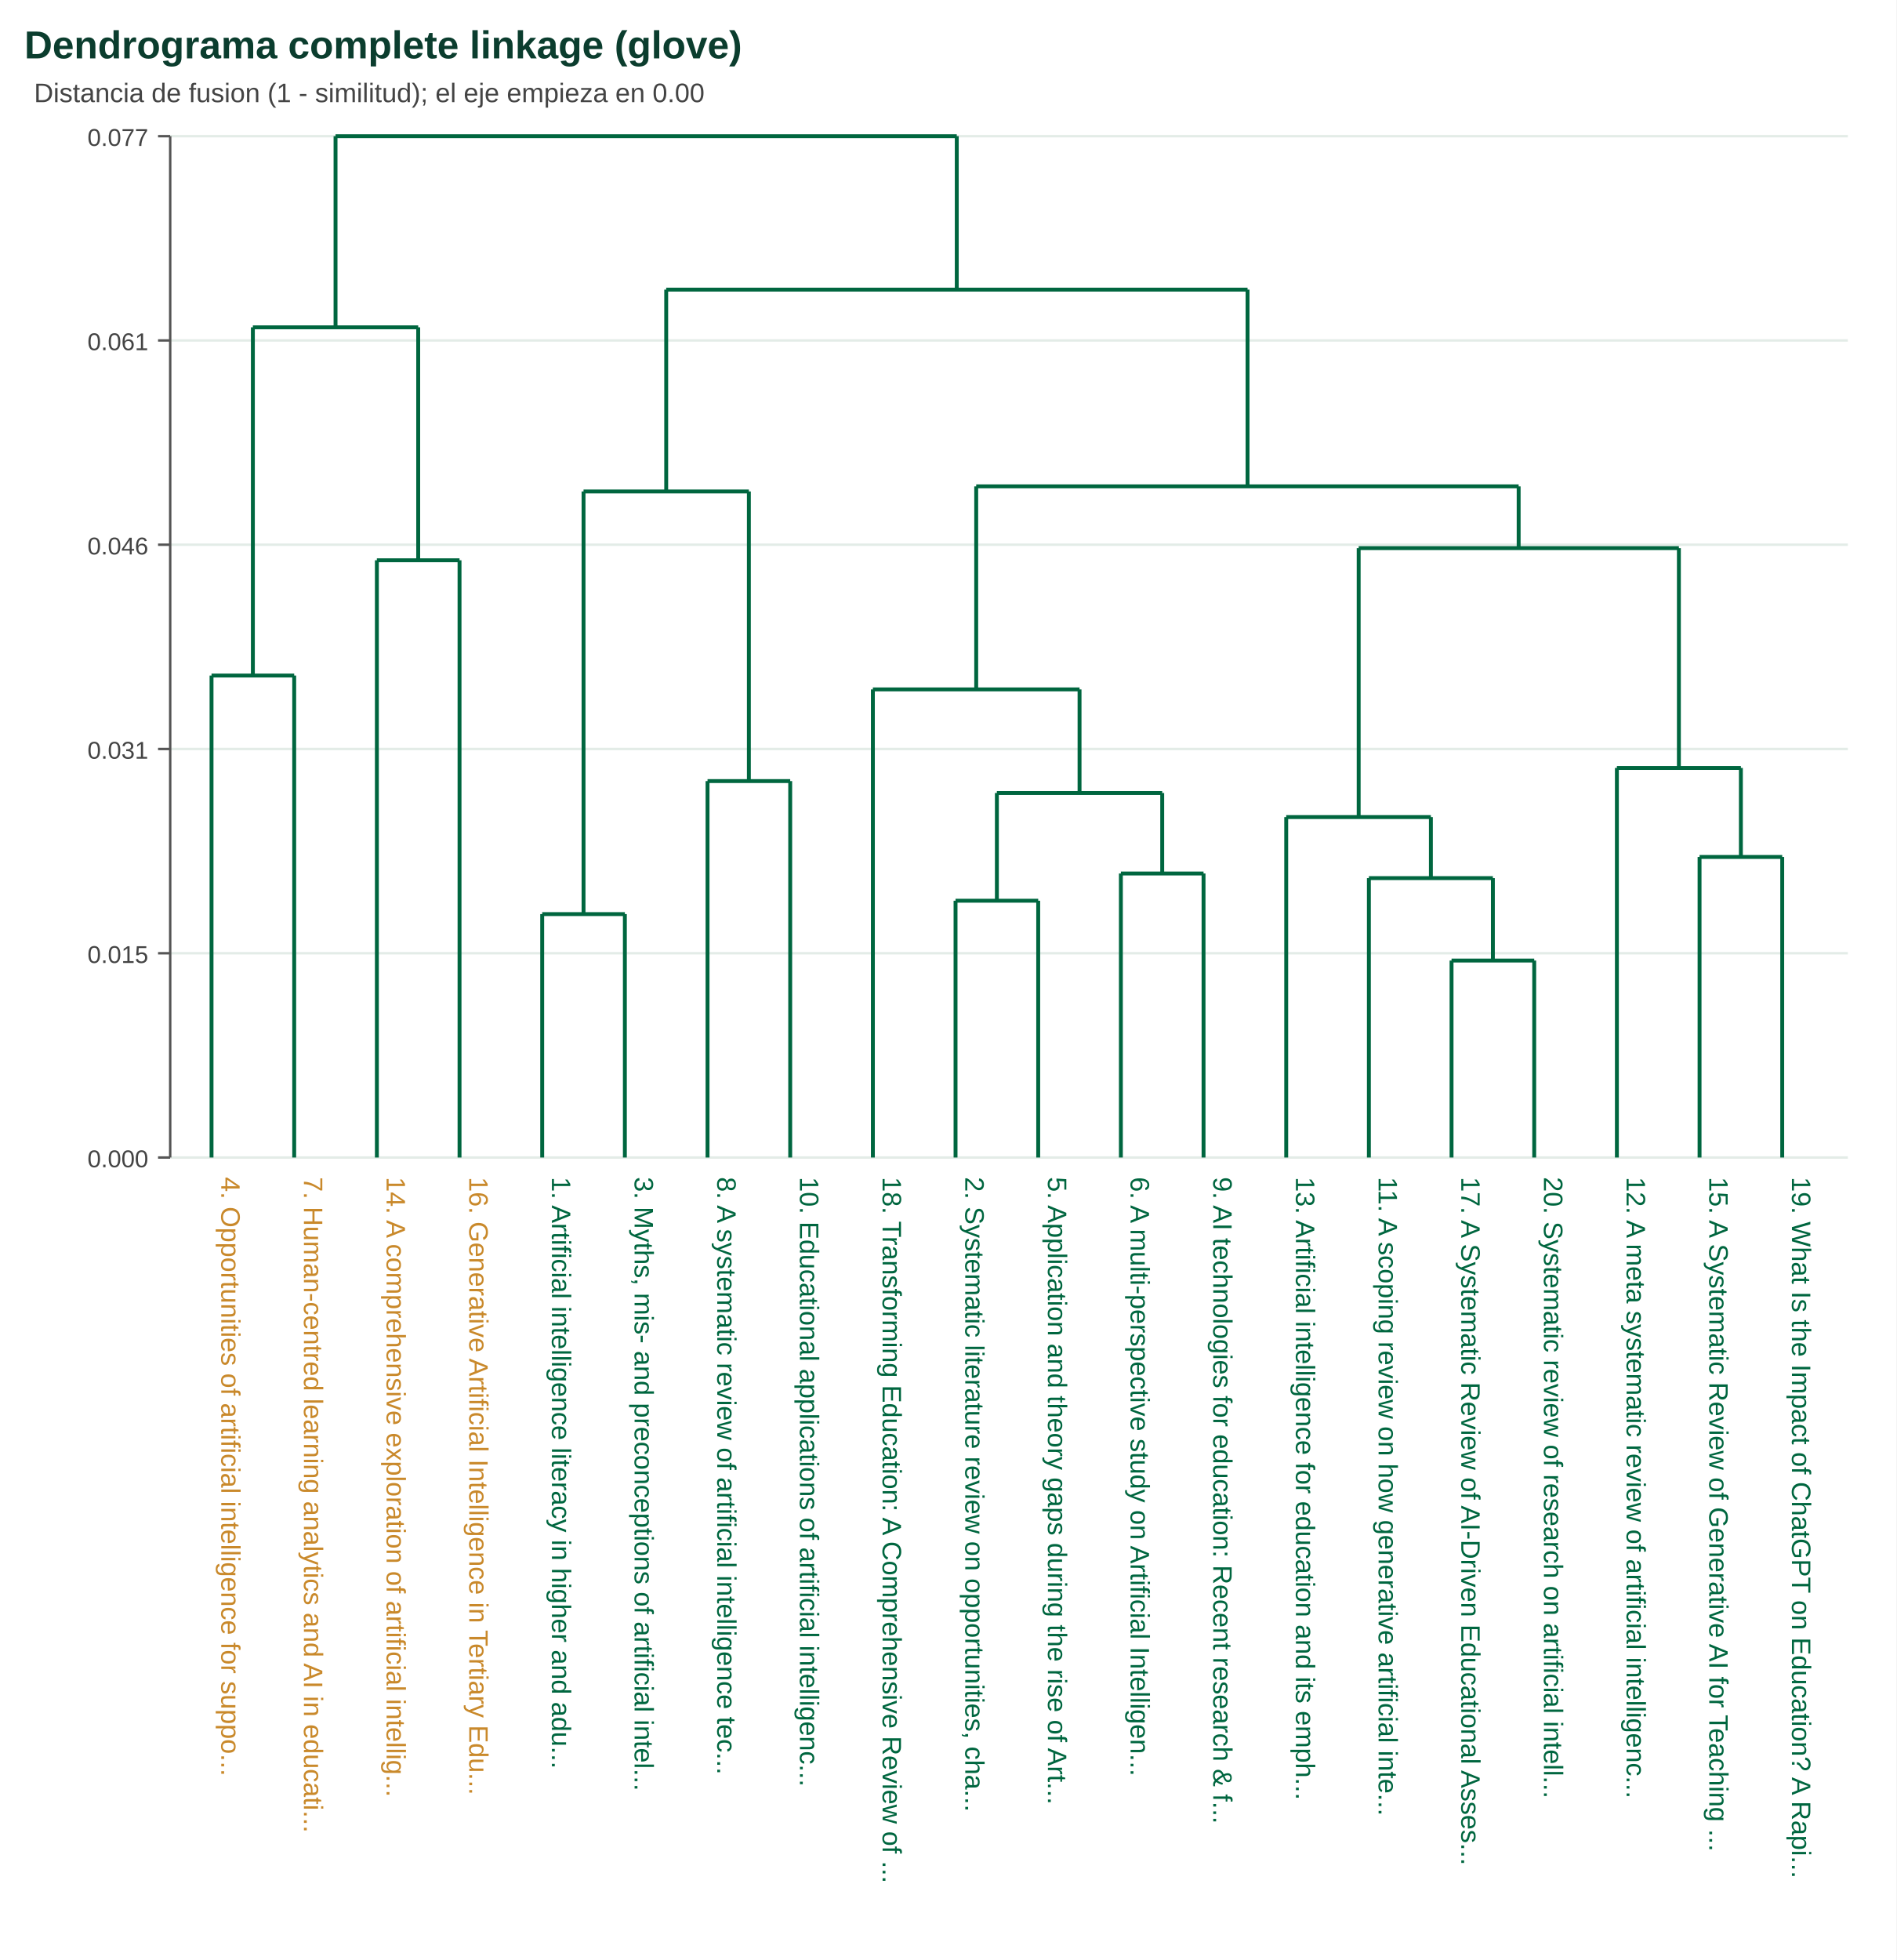
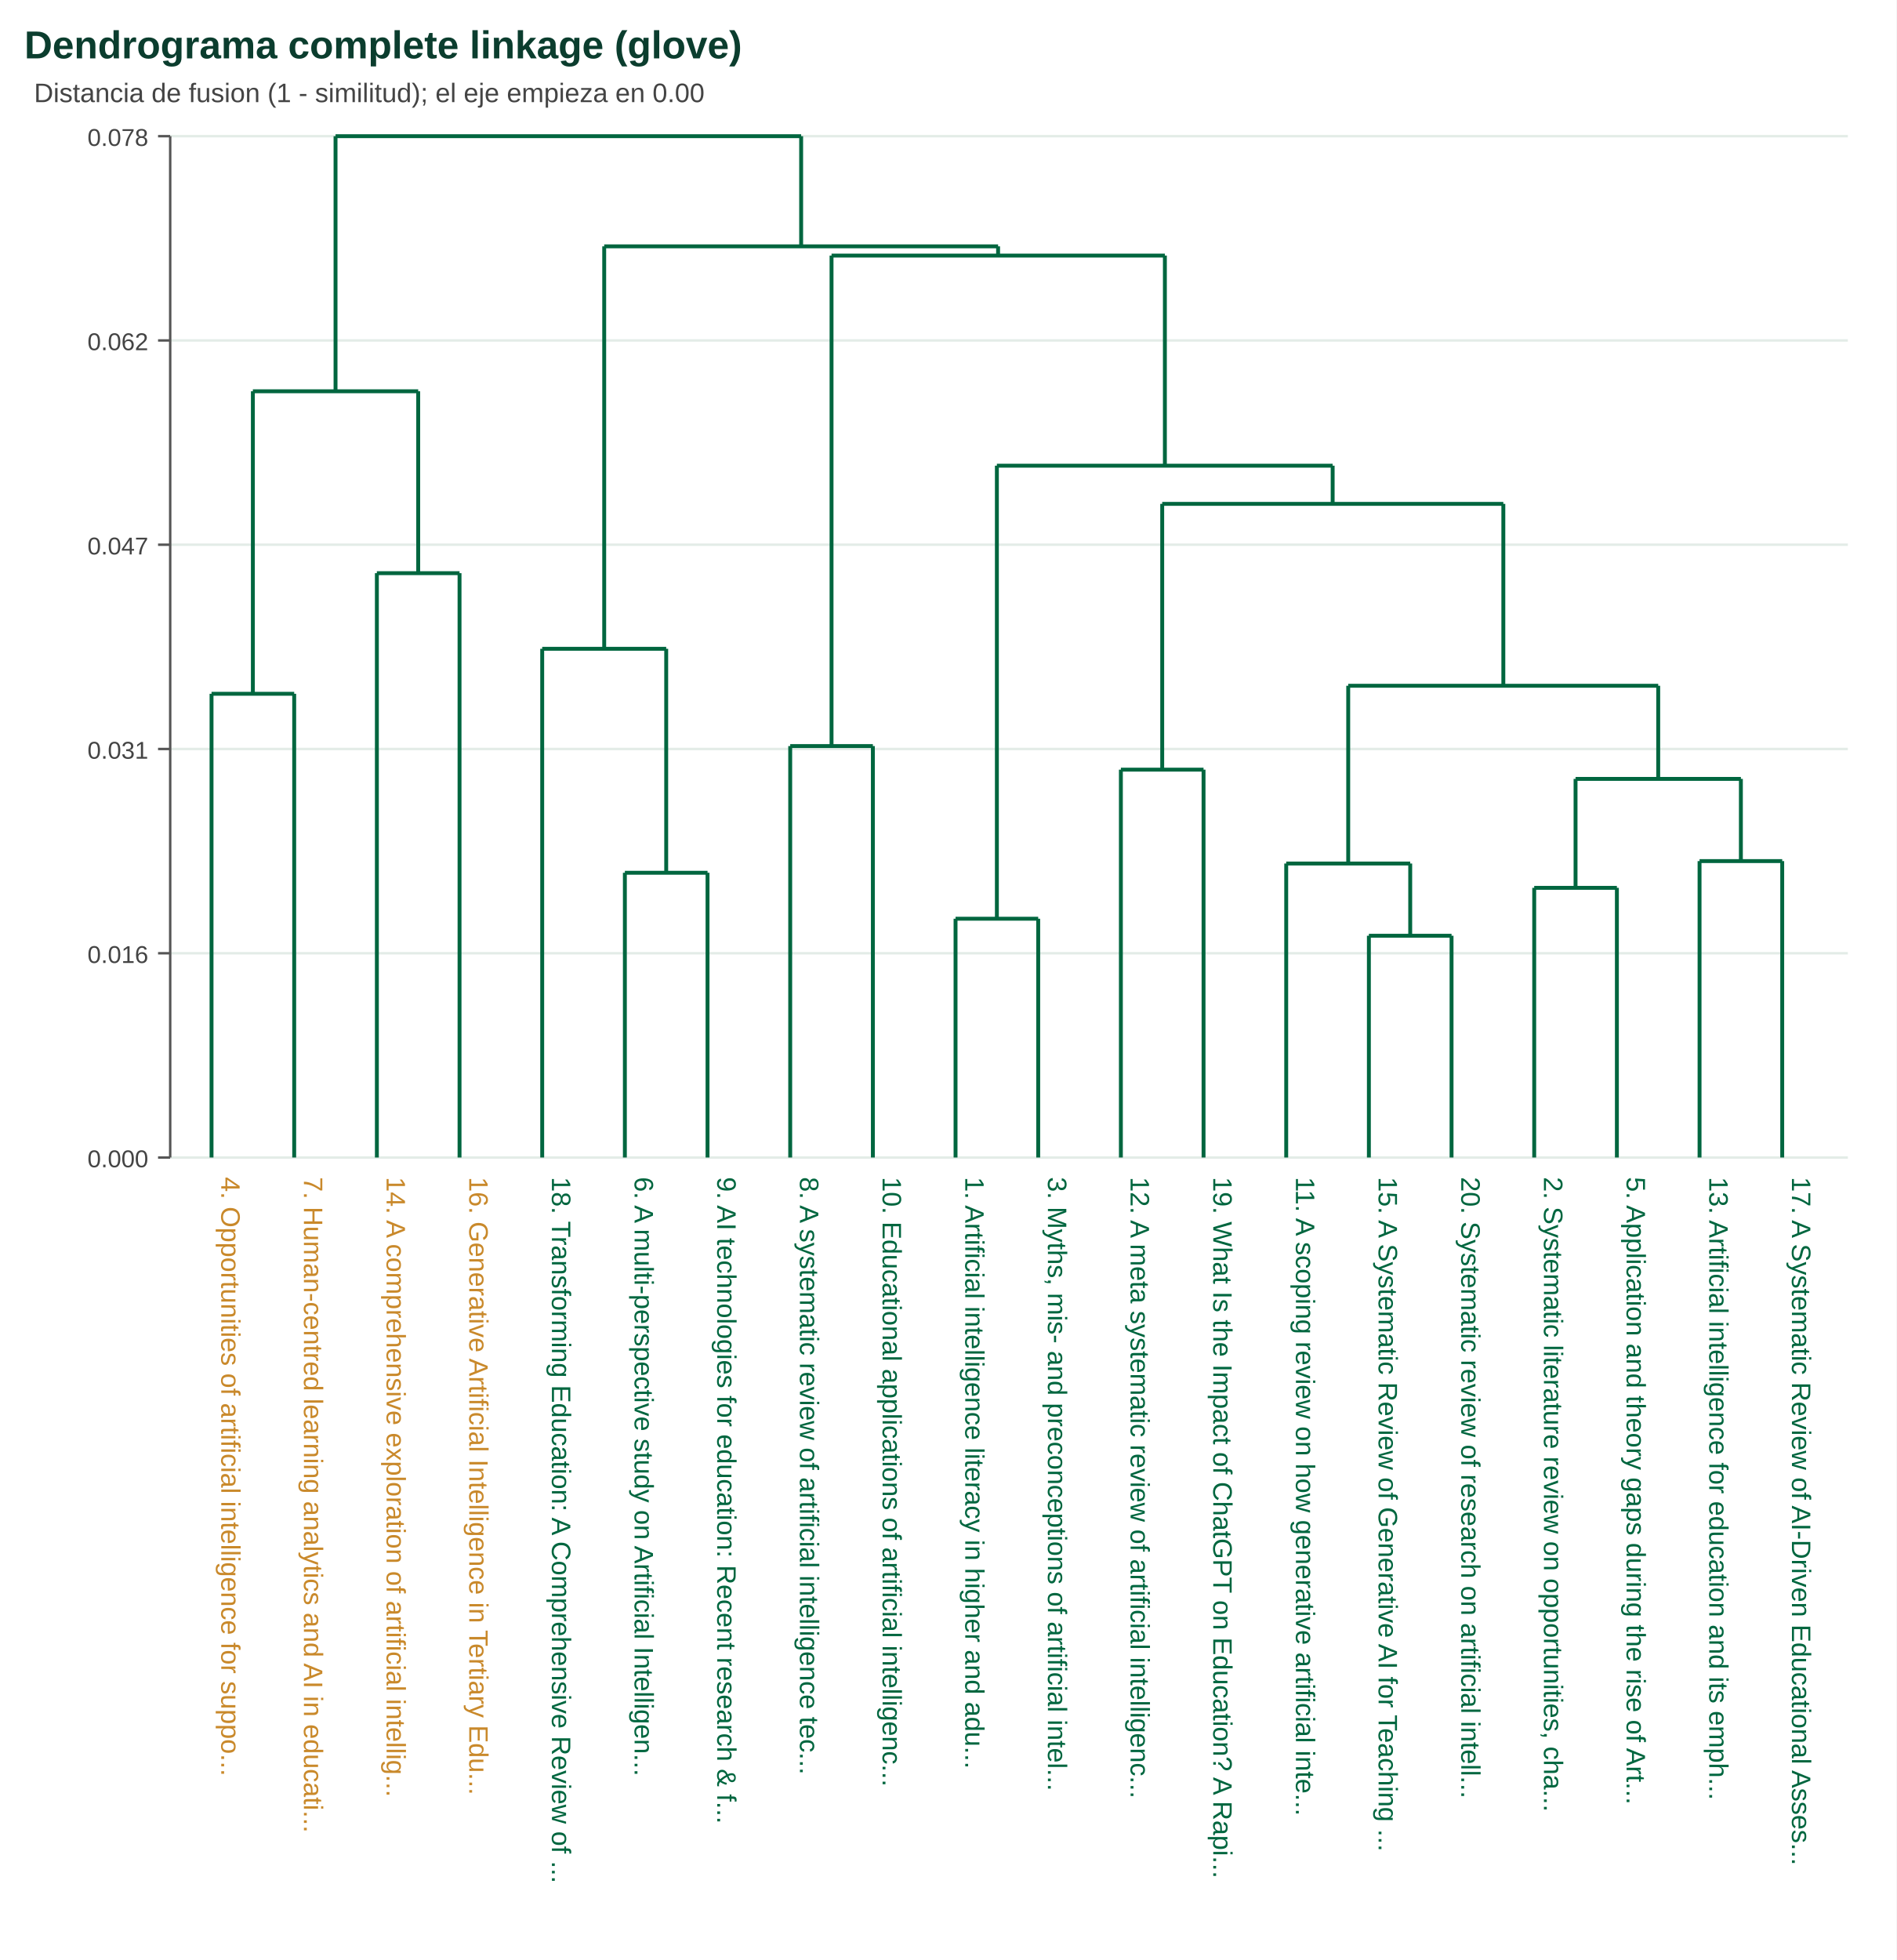
<svg xmlns="http://www.w3.org/2000/svg" width="780" height="806" viewBox="0 0 780 806" font-family="Arial, sans-serif">
  <rect width="100%" height="100%" fill="#ffffff" />
  <text x="10" y="24" font-size="16" font-weight="bold" fill="#0B3D2E">Dendrograma complete linkage (glove)</text>
  <line x1="65.0" y1="476.0" x2="70.0" y2="476.0" stroke="#555" stroke-width="1.0" />
  <line x1="70.0" y1="476.0" x2="760.0" y2="476.0" stroke="#e3ece7" stroke-width="1.0" />
  <text x="61" y="480.0" font-size="10" text-anchor="end" fill="#444">0.000</text>
  <line x1="65.0" y1="392.0" x2="70.0" y2="392.0" stroke="#555" stroke-width="1.0" />
  <line x1="70.0" y1="392.0" x2="760.0" y2="392.0" stroke="#e3ece7" stroke-width="1.0" />
-   <text x="61" y="396.0" font-size="10" text-anchor="end" fill="#444">0.015</text>
+   <text x="61" y="396.0" font-size="10" text-anchor="end" fill="#444">0.016</text>
  <line x1="65.0" y1="308.0" x2="70.0" y2="308.0" stroke="#555" stroke-width="1.0" />
  <line x1="70.0" y1="308.0" x2="760.0" y2="308.0" stroke="#e3ece7" stroke-width="1.0" />
  <text x="61" y="312.0" font-size="10" text-anchor="end" fill="#444">0.031</text>
  <line x1="65.0" y1="224.0" x2="70.0" y2="224.0" stroke="#555" stroke-width="1.0" />
  <line x1="70.0" y1="224.0" x2="760.0" y2="224.0" stroke="#e3ece7" stroke-width="1.0" />
-   <text x="61" y="228.0" font-size="10" text-anchor="end" fill="#444">0.046</text>
+   <text x="61" y="228.0" font-size="10" text-anchor="end" fill="#444">0.047</text>
  <line x1="65.0" y1="140.0" x2="70.0" y2="140.0" stroke="#555" stroke-width="1.0" />
  <line x1="70.0" y1="140.0" x2="760.0" y2="140.0" stroke="#e3ece7" stroke-width="1.0" />
-   <text x="61" y="144.0" font-size="10" text-anchor="end" fill="#444">0.061</text>
+   <text x="61" y="144.0" font-size="10" text-anchor="end" fill="#444">0.062</text>
  <line x1="65.0" y1="56.0" x2="70.0" y2="56.0" stroke="#555" stroke-width="1.0" />
  <line x1="70.0" y1="56.0" x2="760.0" y2="56.0" stroke="#e3ece7" stroke-width="1.0" />
-   <text x="61" y="60.0" font-size="10" text-anchor="end" fill="#444">0.077</text>
+   <text x="61" y="60.0" font-size="10" text-anchor="end" fill="#444">0.078</text>
  <line x1="70.0" y1="56.0" x2="70.0" y2="476.0" stroke="#555" stroke-width="1.0" />
-   <line x1="597.0" y1="476.0" x2="597.0" y2="395.0" stroke="#00663F" stroke-width="1.6" />
-   <line x1="631.0" y1="476.0" x2="631.0" y2="395.0" stroke="#00663F" stroke-width="1.6" />
-   <line x1="597.0" y1="395.0" x2="631.0" y2="395.0" stroke="#00663F" stroke-width="1.6" />
-   <line x1="223.0" y1="476.0" x2="223.0" y2="375.9" stroke="#00663F" stroke-width="1.6" />
-   <line x1="257.0" y1="476.0" x2="257.0" y2="375.9" stroke="#00663F" stroke-width="1.6" />
-   <line x1="223.0" y1="375.9" x2="257.0" y2="375.9" stroke="#00663F" stroke-width="1.6" />
-   <line x1="393.0" y1="476.0" x2="393.0" y2="370.4" stroke="#00663F" stroke-width="1.6" />
-   <line x1="427.0" y1="476.0" x2="427.0" y2="370.4" stroke="#00663F" stroke-width="1.6" />
-   <line x1="393.0" y1="370.4" x2="427.0" y2="370.4" stroke="#00663F" stroke-width="1.6" />
-   <line x1="563.0" y1="476.0" x2="563.0" y2="361.1" stroke="#00663F" stroke-width="1.6" />
-   <line x1="614.0" y1="395.0" x2="614.0" y2="361.1" stroke="#00663F" stroke-width="1.6" />
-   <line x1="563.0" y1="361.1" x2="614.0" y2="361.1" stroke="#00663F" stroke-width="1.6" />
-   <line x1="461.0" y1="476.0" x2="461.0" y2="359.2" stroke="#00663F" stroke-width="1.6" />
-   <line x1="495.0" y1="476.0" x2="495.0" y2="359.2" stroke="#00663F" stroke-width="1.6" />
-   <line x1="461.0" y1="359.2" x2="495.0" y2="359.2" stroke="#00663F" stroke-width="1.6" />
-   <line x1="699.0" y1="476.0" x2="699.0" y2="352.4" stroke="#00663F" stroke-width="1.6" />
-   <line x1="733.0" y1="476.0" x2="733.0" y2="352.4" stroke="#00663F" stroke-width="1.6" />
-   <line x1="699.0" y1="352.4" x2="733.0" y2="352.4" stroke="#00663F" stroke-width="1.6" />
-   <line x1="529.0" y1="476.0" x2="529.0" y2="336.0" stroke="#00663F" stroke-width="1.6" />
-   <line x1="588.5" y1="361.1" x2="588.5" y2="336.0" stroke="#00663F" stroke-width="1.6" />
-   <line x1="529.0" y1="336.0" x2="588.5" y2="336.0" stroke="#00663F" stroke-width="1.6" />
-   <line x1="410.0" y1="370.4" x2="410.0" y2="326.1" stroke="#00663F" stroke-width="1.6" />
-   <line x1="478.0" y1="359.2" x2="478.0" y2="326.1" stroke="#00663F" stroke-width="1.6" />
-   <line x1="410.0" y1="326.1" x2="478.0" y2="326.1" stroke="#00663F" stroke-width="1.6" />
-   <line x1="291.0" y1="476.0" x2="291.0" y2="321.2" stroke="#00663F" stroke-width="1.6" />
-   <line x1="325.0" y1="476.0" x2="325.0" y2="321.2" stroke="#00663F" stroke-width="1.6" />
-   <line x1="291.0" y1="321.2" x2="325.0" y2="321.2" stroke="#00663F" stroke-width="1.6" />
-   <line x1="665.0" y1="476.0" x2="665.0" y2="315.8" stroke="#00663F" stroke-width="1.6" />
-   <line x1="716.0" y1="352.4" x2="716.0" y2="315.8" stroke="#00663F" stroke-width="1.6" />
-   <line x1="665.0" y1="315.8" x2="716.0" y2="315.8" stroke="#00663F" stroke-width="1.6" />
-   <line x1="359.0" y1="476.0" x2="359.0" y2="283.5" stroke="#00663F" stroke-width="1.6" />
-   <line x1="444.0" y1="326.1" x2="444.0" y2="283.5" stroke="#00663F" stroke-width="1.6" />
-   <line x1="359.0" y1="283.5" x2="444.0" y2="283.5" stroke="#00663F" stroke-width="1.6" />
-   <line x1="87.0" y1="476.0" x2="87.0" y2="277.8" stroke="#00663F" stroke-width="1.6" />
-   <line x1="121.0" y1="476.0" x2="121.0" y2="277.8" stroke="#00663F" stroke-width="1.6" />
-   <line x1="87.0" y1="277.8" x2="121.0" y2="277.8" stroke="#00663F" stroke-width="1.6" />
-   <line x1="155.0" y1="476.0" x2="155.0" y2="230.4" stroke="#00663F" stroke-width="1.6" />
-   <line x1="189.0" y1="476.0" x2="189.0" y2="230.4" stroke="#00663F" stroke-width="1.6" />
-   <line x1="155.0" y1="230.4" x2="189.0" y2="230.4" stroke="#00663F" stroke-width="1.6" />
-   <line x1="558.8" y1="336.0" x2="558.8" y2="225.4" stroke="#00663F" stroke-width="1.6" />
-   <line x1="690.5" y1="315.8" x2="690.5" y2="225.4" stroke="#00663F" stroke-width="1.6" />
-   <line x1="558.8" y1="225.4" x2="690.5" y2="225.4" stroke="#00663F" stroke-width="1.6" />
-   <line x1="240.0" y1="375.9" x2="240.0" y2="202.1" stroke="#00663F" stroke-width="1.6" />
-   <line x1="308.0" y1="321.2" x2="308.0" y2="202.1" stroke="#00663F" stroke-width="1.6" />
-   <line x1="240.0" y1="202.1" x2="308.0" y2="202.1" stroke="#00663F" stroke-width="1.6" />
-   <line x1="401.5" y1="283.5" x2="401.5" y2="200.0" stroke="#00663F" stroke-width="1.6" />
-   <line x1="624.6" y1="225.4" x2="624.6" y2="200.0" stroke="#00663F" stroke-width="1.6" />
-   <line x1="401.5" y1="200.0" x2="624.6" y2="200.0" stroke="#00663F" stroke-width="1.6" />
-   <line x1="104.0" y1="277.8" x2="104.0" y2="134.6" stroke="#00663F" stroke-width="1.6" />
-   <line x1="172.0" y1="230.4" x2="172.0" y2="134.6" stroke="#00663F" stroke-width="1.6" />
-   <line x1="104.0" y1="134.6" x2="172.0" y2="134.6" stroke="#00663F" stroke-width="1.6" />
-   <line x1="274.0" y1="202.1" x2="274.0" y2="119.1" stroke="#00663F" stroke-width="1.6" />
-   <line x1="513.1" y1="200.0" x2="513.1" y2="119.1" stroke="#00663F" stroke-width="1.6" />
-   <line x1="274.0" y1="119.1" x2="513.1" y2="119.1" stroke="#00663F" stroke-width="1.6" />
-   <line x1="138.0" y1="134.6" x2="138.0" y2="56.0" stroke="#00663F" stroke-width="1.6" />
-   <line x1="393.5" y1="119.1" x2="393.5" y2="56.0" stroke="#00663F" stroke-width="1.6" />
-   <line x1="138.0" y1="56.0" x2="393.5" y2="56.0" stroke="#00663F" stroke-width="1.6" />
+   <line x1="563.0" y1="476.0" x2="563.0" y2="384.8" stroke="#00663F" stroke-width="1.6" />
+   <line x1="597.0" y1="476.0" x2="597.0" y2="384.8" stroke="#00663F" stroke-width="1.6" />
+   <line x1="563.0" y1="384.8" x2="597.0" y2="384.8" stroke="#00663F" stroke-width="1.6" />
+   <line x1="393.0" y1="476.0" x2="393.0" y2="377.8" stroke="#00663F" stroke-width="1.6" />
+   <line x1="427.0" y1="476.0" x2="427.0" y2="377.8" stroke="#00663F" stroke-width="1.6" />
+   <line x1="393.0" y1="377.8" x2="427.0" y2="377.8" stroke="#00663F" stroke-width="1.6" />
+   <line x1="631.0" y1="476.0" x2="631.0" y2="365.1" stroke="#00663F" stroke-width="1.6" />
+   <line x1="665.0" y1="476.0" x2="665.0" y2="365.1" stroke="#00663F" stroke-width="1.6" />
+   <line x1="631.0" y1="365.1" x2="665.0" y2="365.1" stroke="#00663F" stroke-width="1.6" />
+   <line x1="257.0" y1="476.0" x2="257.0" y2="358.9" stroke="#00663F" stroke-width="1.6" />
+   <line x1="291.0" y1="476.0" x2="291.0" y2="358.9" stroke="#00663F" stroke-width="1.6" />
+   <line x1="257.0" y1="358.9" x2="291.0" y2="358.9" stroke="#00663F" stroke-width="1.6" />
+   <line x1="529.0" y1="476.0" x2="529.0" y2="355.1" stroke="#00663F" stroke-width="1.6" />
+   <line x1="580.0" y1="384.8" x2="580.0" y2="355.1" stroke="#00663F" stroke-width="1.6" />
+   <line x1="529.0" y1="355.1" x2="580.0" y2="355.1" stroke="#00663F" stroke-width="1.6" />
+   <line x1="699.0" y1="476.0" x2="699.0" y2="354.1" stroke="#00663F" stroke-width="1.6" />
+   <line x1="733.0" y1="476.0" x2="733.0" y2="354.1" stroke="#00663F" stroke-width="1.6" />
+   <line x1="699.0" y1="354.1" x2="733.0" y2="354.1" stroke="#00663F" stroke-width="1.6" />
+   <line x1="648.0" y1="365.1" x2="648.0" y2="320.3" stroke="#00663F" stroke-width="1.6" />
+   <line x1="716.0" y1="354.1" x2="716.0" y2="320.3" stroke="#00663F" stroke-width="1.6" />
+   <line x1="648.0" y1="320.3" x2="716.0" y2="320.3" stroke="#00663F" stroke-width="1.6" />
+   <line x1="461.0" y1="476.0" x2="461.0" y2="316.5" stroke="#00663F" stroke-width="1.6" />
+   <line x1="495.0" y1="476.0" x2="495.0" y2="316.5" stroke="#00663F" stroke-width="1.6" />
+   <line x1="461.0" y1="316.5" x2="495.0" y2="316.5" stroke="#00663F" stroke-width="1.6" />
+   <line x1="325.0" y1="476.0" x2="325.0" y2="306.8" stroke="#00663F" stroke-width="1.6" />
+   <line x1="359.0" y1="476.0" x2="359.0" y2="306.8" stroke="#00663F" stroke-width="1.6" />
+   <line x1="325.0" y1="306.8" x2="359.0" y2="306.8" stroke="#00663F" stroke-width="1.6" />
+   <line x1="87.0" y1="476.0" x2="87.0" y2="285.3" stroke="#00663F" stroke-width="1.6" />
+   <line x1="121.0" y1="476.0" x2="121.0" y2="285.3" stroke="#00663F" stroke-width="1.6" />
+   <line x1="87.0" y1="285.3" x2="121.0" y2="285.3" stroke="#00663F" stroke-width="1.6" />
+   <line x1="554.5" y1="355.1" x2="554.5" y2="282.0" stroke="#00663F" stroke-width="1.6" />
+   <line x1="682.0" y1="320.3" x2="682.0" y2="282.0" stroke="#00663F" stroke-width="1.6" />
+   <line x1="554.5" y1="282.0" x2="682.0" y2="282.0" stroke="#00663F" stroke-width="1.6" />
+   <line x1="223.0" y1="476.0" x2="223.0" y2="266.8" stroke="#00663F" stroke-width="1.6" />
+   <line x1="274.0" y1="358.9" x2="274.0" y2="266.8" stroke="#00663F" stroke-width="1.6" />
+   <line x1="223.0" y1="266.8" x2="274.0" y2="266.8" stroke="#00663F" stroke-width="1.6" />
+   <line x1="155.0" y1="476.0" x2="155.0" y2="235.7" stroke="#00663F" stroke-width="1.6" />
+   <line x1="189.0" y1="476.0" x2="189.0" y2="235.7" stroke="#00663F" stroke-width="1.6" />
+   <line x1="155.0" y1="235.7" x2="189.0" y2="235.7" stroke="#00663F" stroke-width="1.6" />
+   <line x1="478.0" y1="316.5" x2="478.0" y2="207.2" stroke="#00663F" stroke-width="1.6" />
+   <line x1="618.3" y1="282.0" x2="618.3" y2="207.2" stroke="#00663F" stroke-width="1.6" />
+   <line x1="478.0" y1="207.2" x2="618.3" y2="207.2" stroke="#00663F" stroke-width="1.6" />
+   <line x1="410.0" y1="377.8" x2="410.0" y2="191.5" stroke="#00663F" stroke-width="1.6" />
+   <line x1="548.1" y1="207.2" x2="548.1" y2="191.5" stroke="#00663F" stroke-width="1.6" />
+   <line x1="410.0" y1="191.5" x2="548.1" y2="191.5" stroke="#00663F" stroke-width="1.6" />
+   <line x1="104.0" y1="285.3" x2="104.0" y2="160.9" stroke="#00663F" stroke-width="1.6" />
+   <line x1="172.0" y1="235.7" x2="172.0" y2="160.9" stroke="#00663F" stroke-width="1.6" />
+   <line x1="104.0" y1="160.9" x2="172.0" y2="160.9" stroke="#00663F" stroke-width="1.6" />
+   <line x1="342.0" y1="306.8" x2="342.0" y2="105.1" stroke="#00663F" stroke-width="1.6" />
+   <line x1="479.1" y1="191.5" x2="479.1" y2="105.1" stroke="#00663F" stroke-width="1.6" />
+   <line x1="342.0" y1="105.1" x2="479.1" y2="105.1" stroke="#00663F" stroke-width="1.6" />
+   <line x1="248.5" y1="266.8" x2="248.5" y2="101.3" stroke="#00663F" stroke-width="1.6" />
+   <line x1="410.5" y1="105.1" x2="410.5" y2="101.3" stroke="#00663F" stroke-width="1.6" />
+   <line x1="248.5" y1="101.3" x2="410.5" y2="101.3" stroke="#00663F" stroke-width="1.6" />
+   <line x1="138.0" y1="160.9" x2="138.0" y2="56.0" stroke="#00663F" stroke-width="1.6" />
+   <line x1="329.5" y1="101.3" x2="329.5" y2="56.0" stroke="#00663F" stroke-width="1.6" />
+   <line x1="138.0" y1="56.0" x2="329.5" y2="56.0" stroke="#00663F" stroke-width="1.6" />
  <text x="91.0" y="484.0" font-size="11" fill="#C9892B" transform="rotate(90 91.0 484.0)">4. Opportunities of artificial intelligence for suppo...</text>
  <text x="125.0" y="484.0" font-size="11" fill="#C9892B" transform="rotate(90 125.0 484.0)">7. Human-centred learning analytics and AI in educati...</text>
  <text x="159.0" y="484.0" font-size="11" fill="#C9892B" transform="rotate(90 159.0 484.0)">14. A comprehensive exploration of artificial intellig...</text>
  <text x="193.0" y="484.0" font-size="11" fill="#C9892B" transform="rotate(90 193.0 484.0)">16. Generative Artificial Intelligence in Tertiary Edu...</text>
-   <text x="227.0" y="484.0" font-size="11" fill="#00663F" transform="rotate(90 227.0 484.0)">1. Artificial intelligence literacy in higher and adu...</text>
-   <text x="261.0" y="484.0" font-size="11" fill="#00663F" transform="rotate(90 261.0 484.0)">3. Myths, mis- and preconceptions of artificial intel...</text>
-   <text x="295.0" y="484.0" font-size="11" fill="#00663F" transform="rotate(90 295.0 484.0)">8. A systematic review of artificial intelligence tec...</text>
-   <text x="329.0" y="484.0" font-size="11" fill="#00663F" transform="rotate(90 329.0 484.0)">10. Educational applications of artificial intelligenc...</text>
-   <text x="363.0" y="484.0" font-size="11" fill="#00663F" transform="rotate(90 363.0 484.0)">18. Transforming Education: A Comprehensive Review of ...</text>
-   <text x="397.0" y="484.0" font-size="11" fill="#00663F" transform="rotate(90 397.0 484.0)">2. Systematic literature review on opportunities, cha...</text>
-   <text x="431.0" y="484.0" font-size="11" fill="#00663F" transform="rotate(90 431.0 484.0)">5. Application and theory gaps during the rise of Art...</text>
-   <text x="465.0" y="484.0" font-size="11" fill="#00663F" transform="rotate(90 465.0 484.0)">6. A multi-perspective study on Artificial Intelligen...</text>
-   <text x="499.0" y="484.0" font-size="11" fill="#00663F" transform="rotate(90 499.0 484.0)">9. AI technologies for education: Recent research &amp; f...</text>
-   <text x="533.0" y="484.0" font-size="11" fill="#00663F" transform="rotate(90 533.0 484.0)">13. Artificial intelligence for education and its emph...</text>
-   <text x="567.0" y="484.0" font-size="11" fill="#00663F" transform="rotate(90 567.0 484.0)">11. A scoping review on how generative artificial inte...</text>
-   <text x="601.0" y="484.0" font-size="11" fill="#00663F" transform="rotate(90 601.0 484.0)">17. A Systematic Review of AI-Driven Educational Asses...</text>
-   <text x="635.0" y="484.0" font-size="11" fill="#00663F" transform="rotate(90 635.0 484.0)">20. Systematic review of research on artificial intell...</text>
-   <text x="669.0" y="484.0" font-size="11" fill="#00663F" transform="rotate(90 669.0 484.0)">12. A meta systematic review of artificial intelligenc...</text>
-   <text x="703.0" y="484.0" font-size="11" fill="#00663F" transform="rotate(90 703.0 484.0)">15. A Systematic Review of Generative AI for Teaching ...</text>
-   <text x="737.0" y="484.0" font-size="11" fill="#00663F" transform="rotate(90 737.0 484.0)">19. What Is the Impact of ChatGPT on Education? A Rapi...</text>
+   <text x="227.0" y="484.0" font-size="11" fill="#00663F" transform="rotate(90 227.0 484.0)">18. Transforming Education: A Comprehensive Review of ...</text>
+   <text x="261.0" y="484.0" font-size="11" fill="#00663F" transform="rotate(90 261.0 484.0)">6. A multi-perspective study on Artificial Intelligen...</text>
+   <text x="295.0" y="484.0" font-size="11" fill="#00663F" transform="rotate(90 295.0 484.0)">9. AI technologies for education: Recent research &amp; f...</text>
+   <text x="329.0" y="484.0" font-size="11" fill="#00663F" transform="rotate(90 329.0 484.0)">8. A systematic review of artificial intelligence tec...</text>
+   <text x="363.0" y="484.0" font-size="11" fill="#00663F" transform="rotate(90 363.0 484.0)">10. Educational applications of artificial intelligenc...</text>
+   <text x="397.0" y="484.0" font-size="11" fill="#00663F" transform="rotate(90 397.0 484.0)">1. Artificial intelligence literacy in higher and adu...</text>
+   <text x="431.0" y="484.0" font-size="11" fill="#00663F" transform="rotate(90 431.0 484.0)">3. Myths, mis- and preconceptions of artificial intel...</text>
+   <text x="465.0" y="484.0" font-size="11" fill="#00663F" transform="rotate(90 465.0 484.0)">12. A meta systematic review of artificial intelligenc...</text>
+   <text x="499.0" y="484.0" font-size="11" fill="#00663F" transform="rotate(90 499.0 484.0)">19. What Is the Impact of ChatGPT on Education? A Rapi...</text>
+   <text x="533.0" y="484.0" font-size="11" fill="#00663F" transform="rotate(90 533.0 484.0)">11. A scoping review on how generative artificial inte...</text>
+   <text x="567.0" y="484.0" font-size="11" fill="#00663F" transform="rotate(90 567.0 484.0)">15. A Systematic Review of Generative AI for Teaching ...</text>
+   <text x="601.0" y="484.0" font-size="11" fill="#00663F" transform="rotate(90 601.0 484.0)">20. Systematic review of research on artificial intell...</text>
+   <text x="635.0" y="484.0" font-size="11" fill="#00663F" transform="rotate(90 635.0 484.0)">2. Systematic literature review on opportunities, cha...</text>
+   <text x="669.0" y="484.0" font-size="11" fill="#00663F" transform="rotate(90 669.0 484.0)">5. Application and theory gaps during the rise of Art...</text>
+   <text x="703.0" y="484.0" font-size="11" fill="#00663F" transform="rotate(90 703.0 484.0)">13. Artificial intelligence for education and its emph...</text>
+   <text x="737.0" y="484.0" font-size="11" fill="#00663F" transform="rotate(90 737.0 484.0)">17. A Systematic Review of AI-Driven Educational Asses...</text>
  <text x="14" y="42" font-size="11" fill="#444">Distancia de fusion (1 - similitud); el eje empieza en 0.00</text>
</svg>
